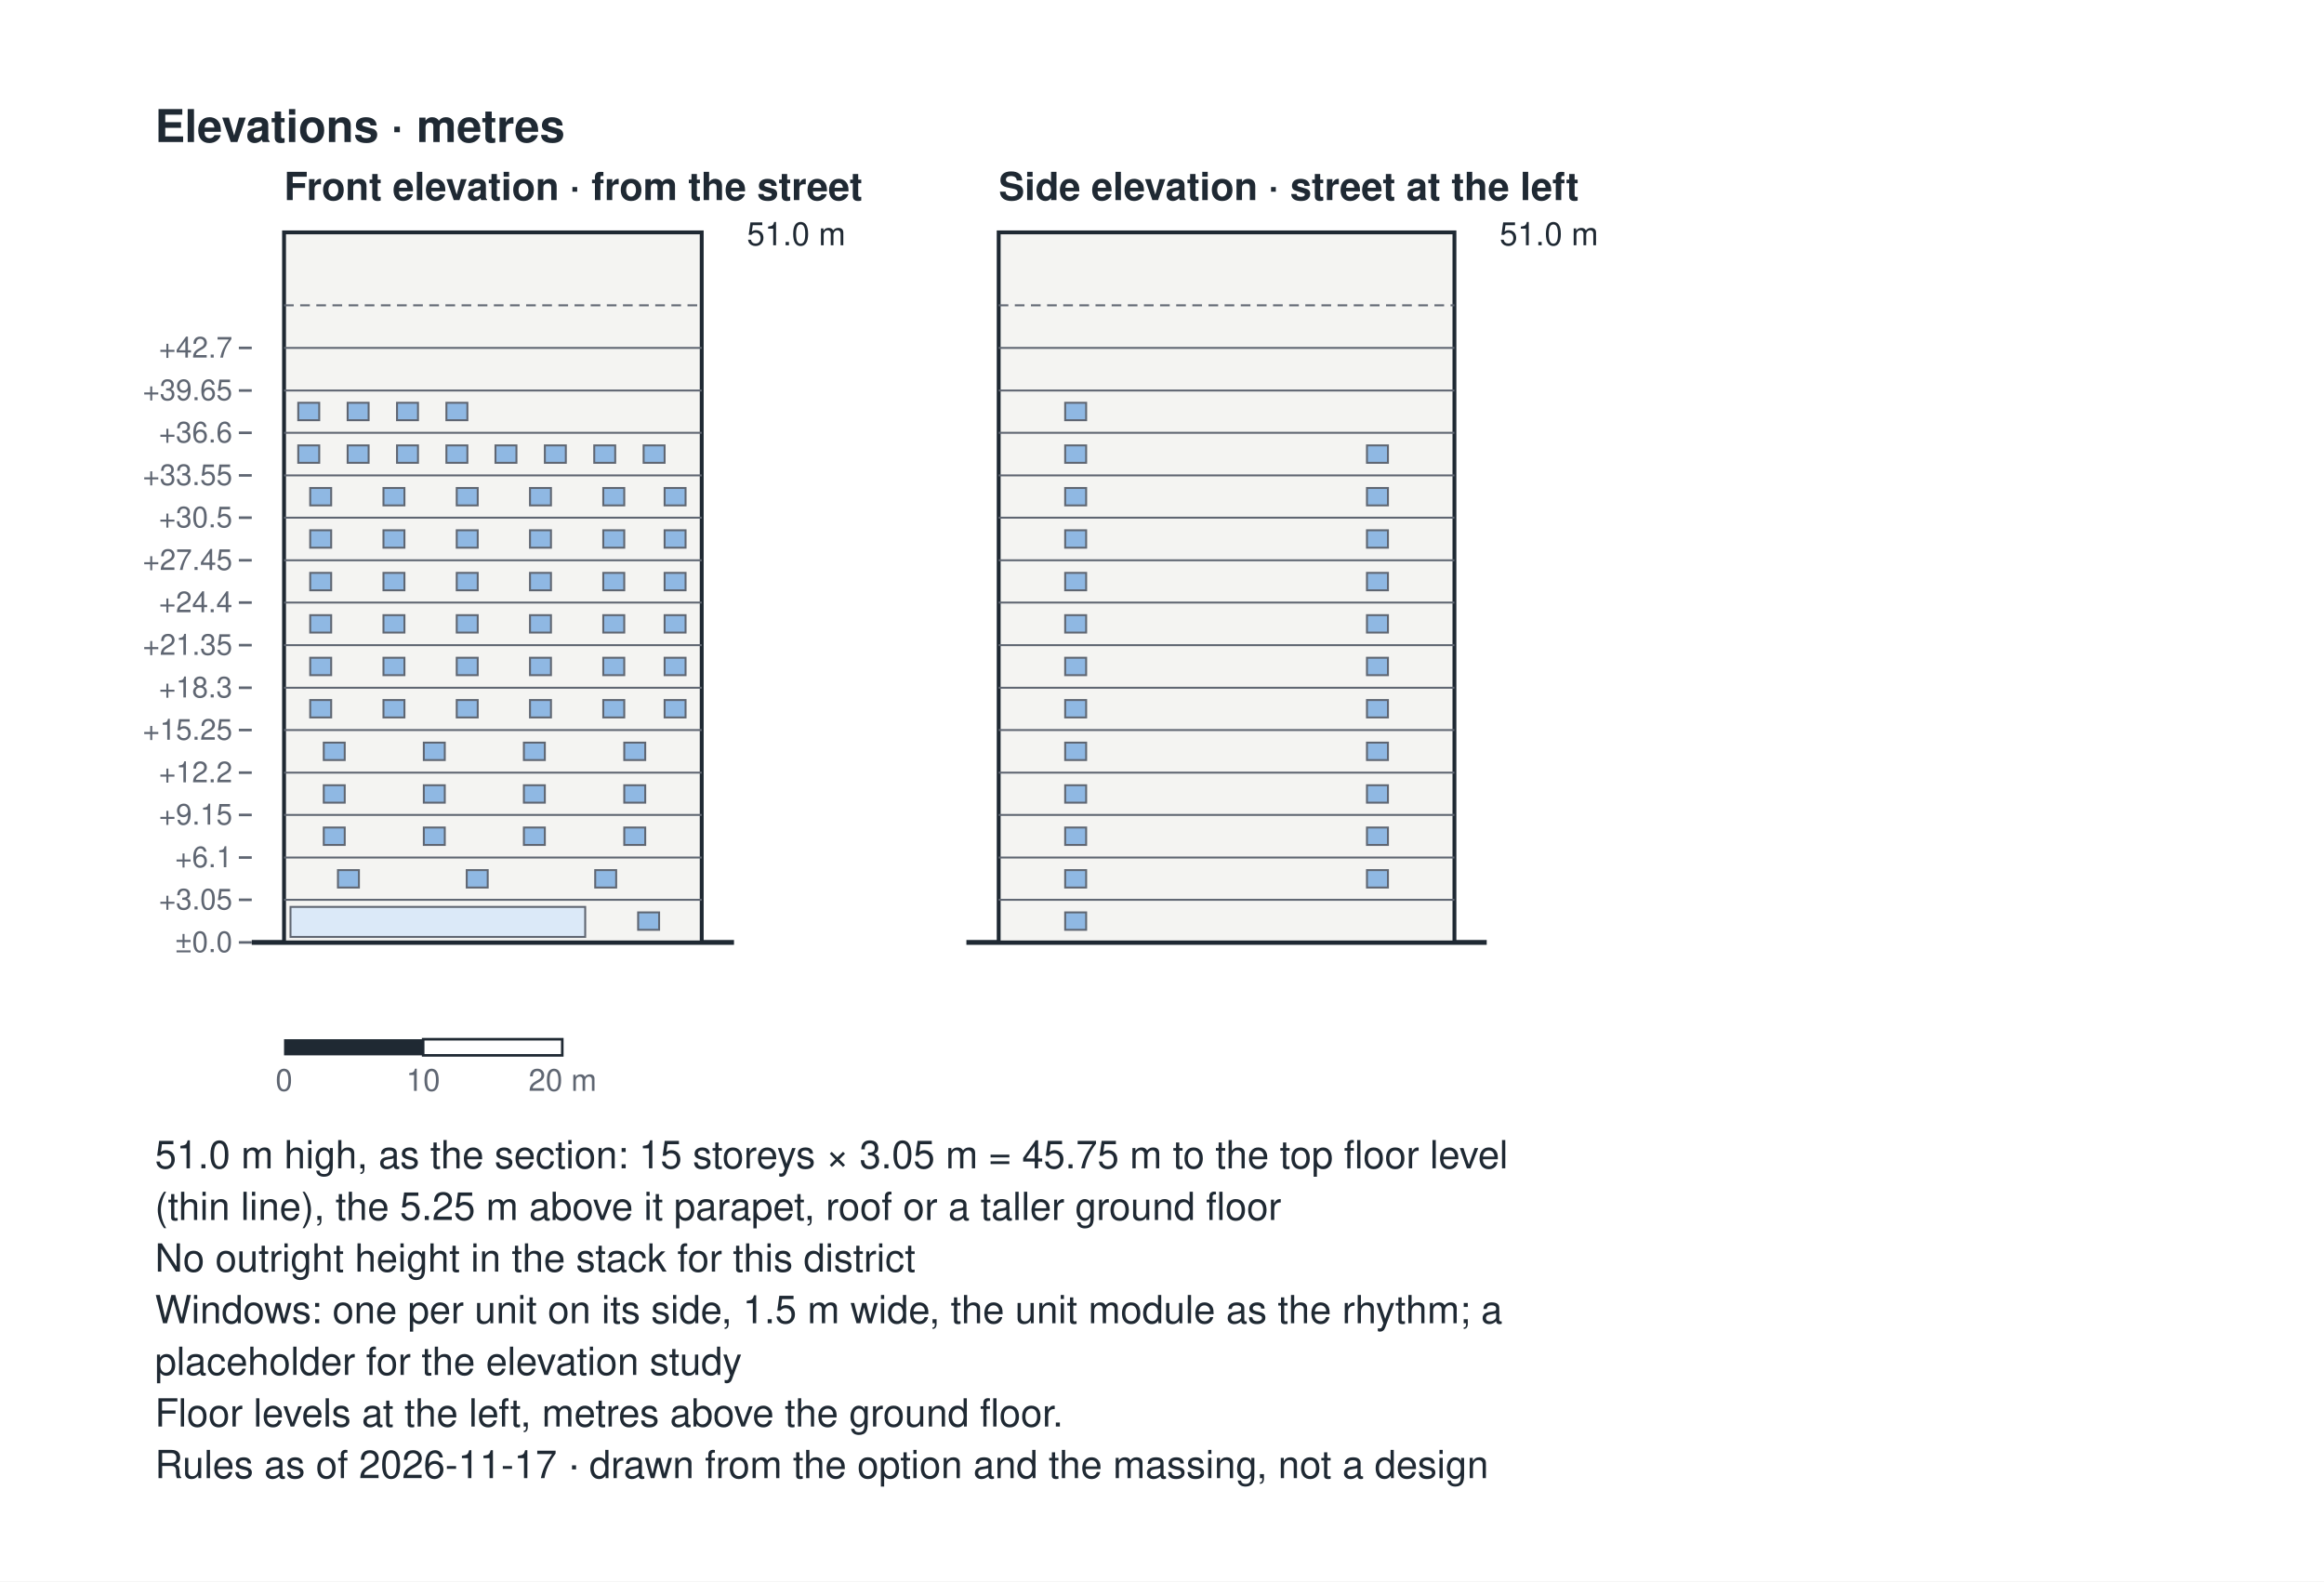
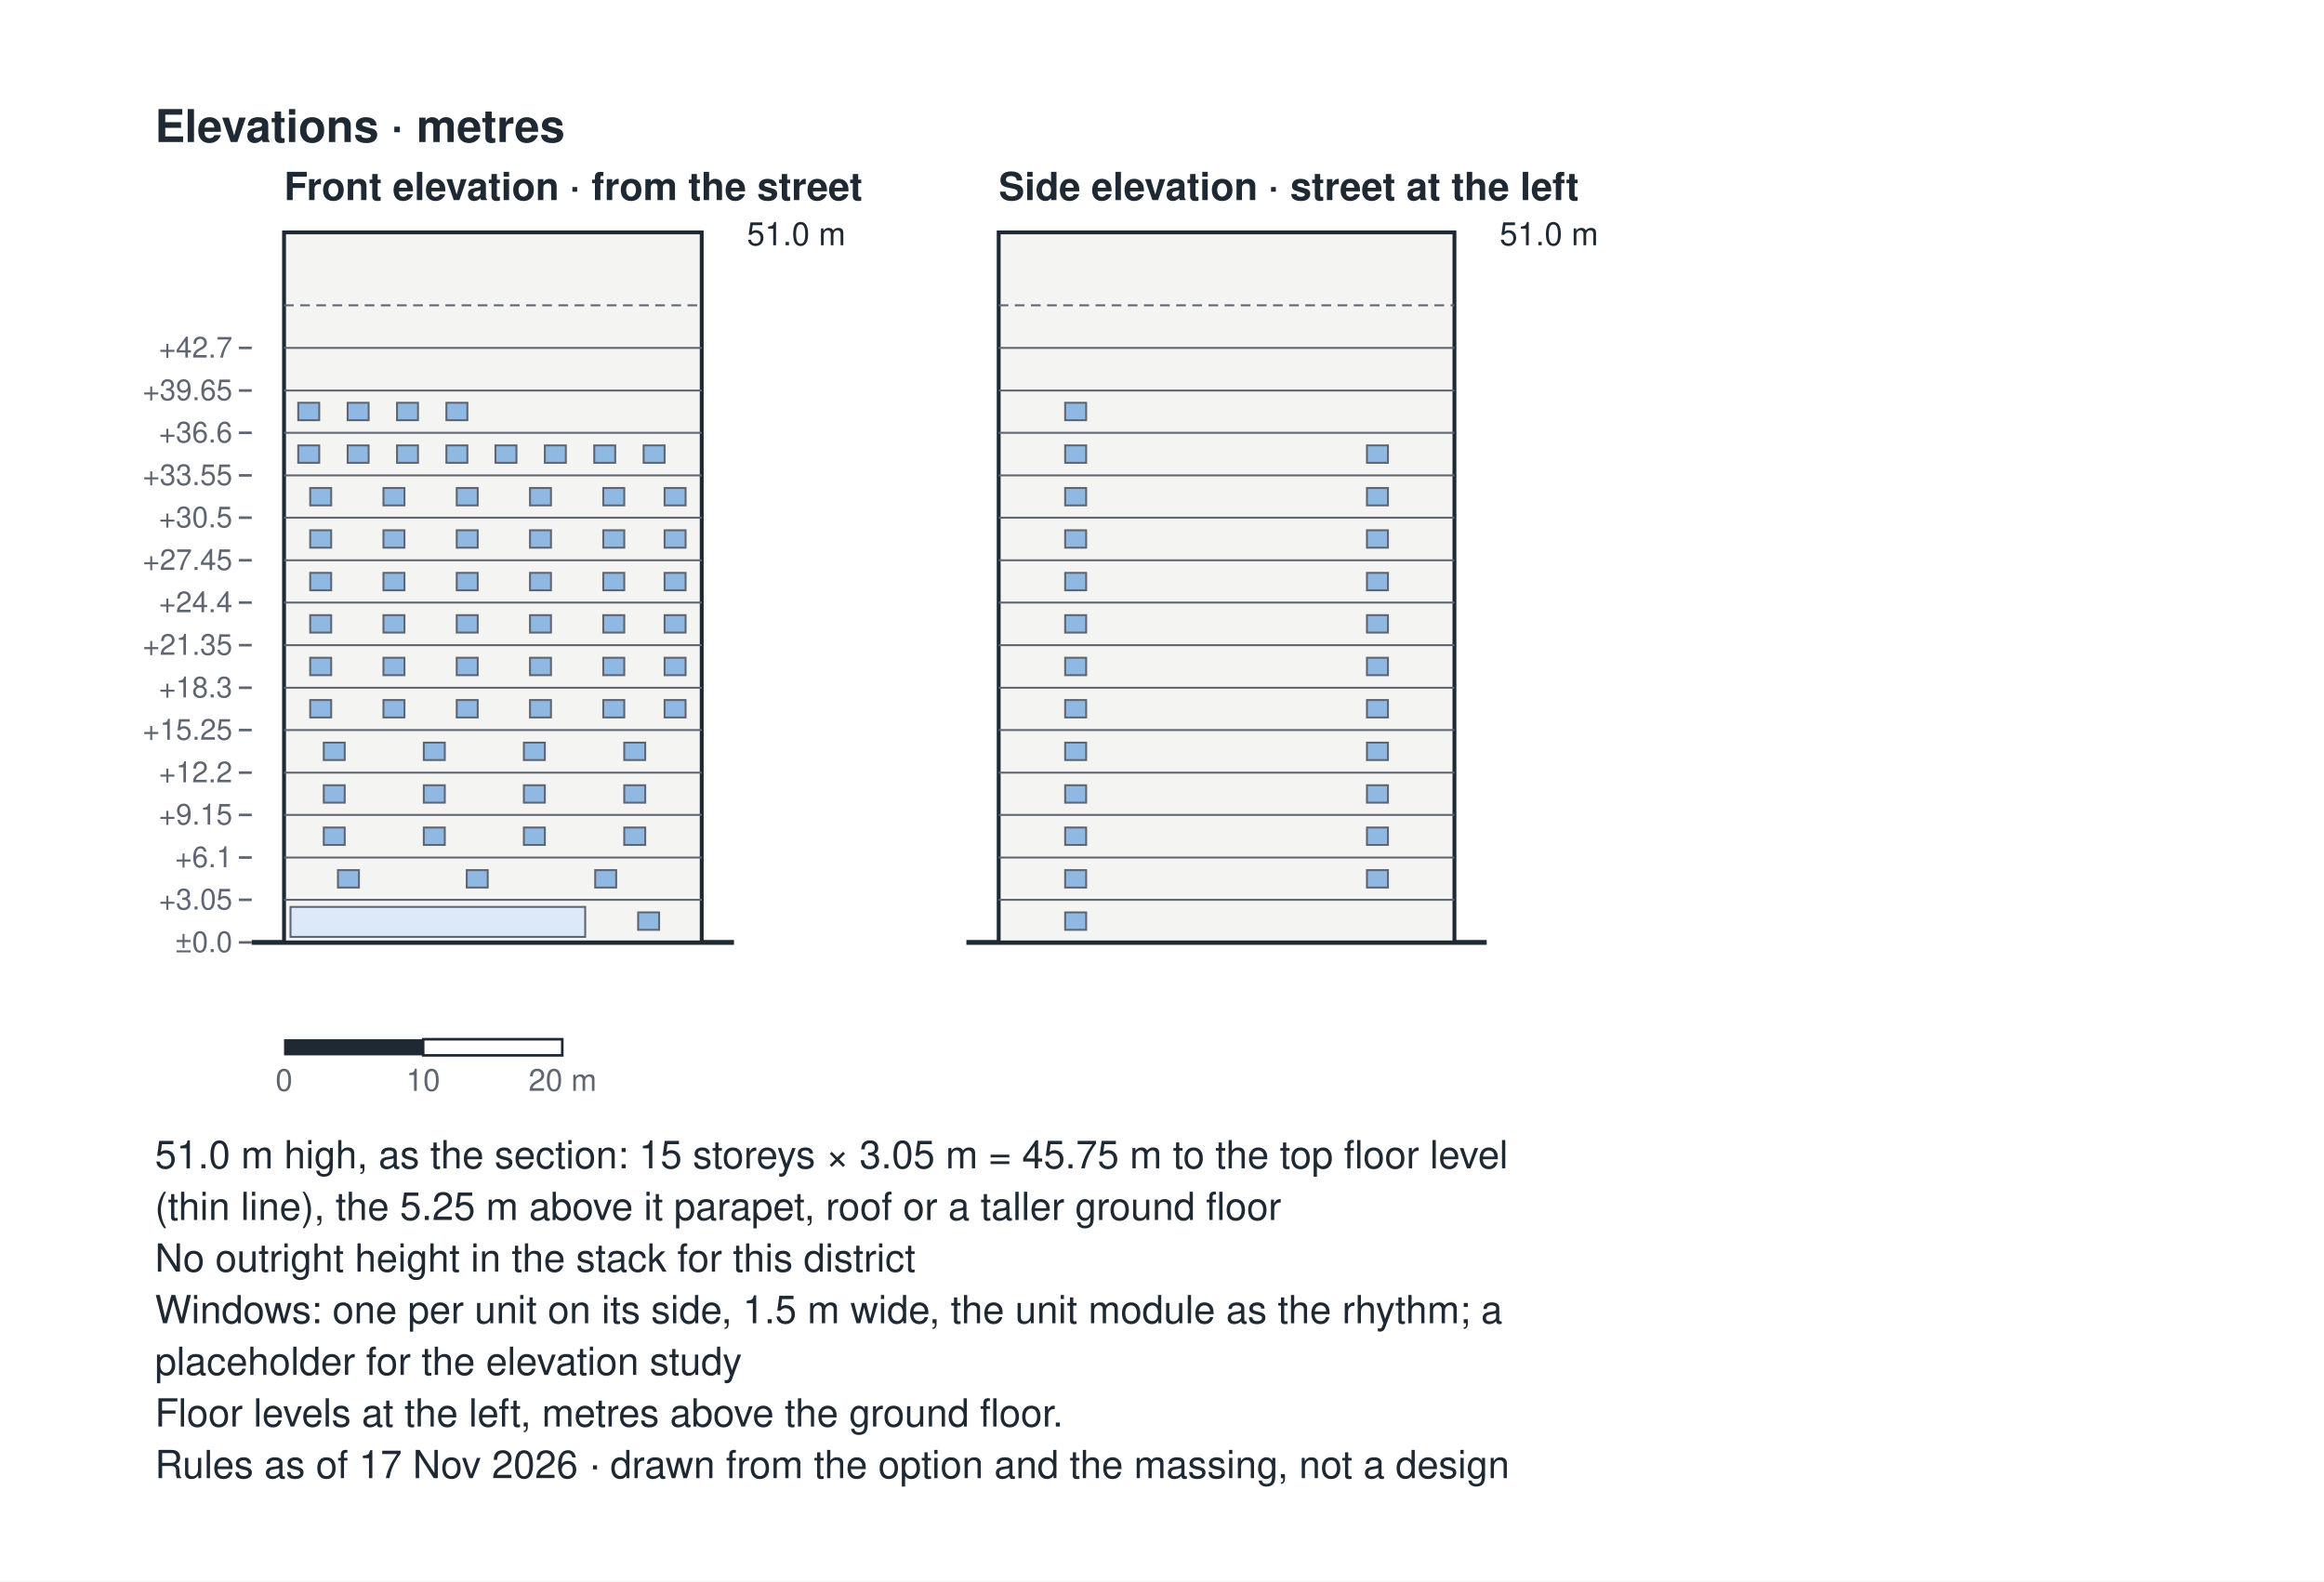
<svg xmlns="http://www.w3.org/2000/svg" width="720" height="490" viewBox="0 0 720 490" font-family="IBM Plex Sans, Helvetica, Arial, sans-serif" font-size="12" fill="#1f2933" role="img" aria-label="Preliminary elevations">
  <rect width="100%" height="100%" fill="#ffffff" />
  <text x="48" y="44" font-size="14" font-weight="600">Elevations · metres</text>
  <text x="88.0" y="62.0" font-size="12" font-weight="600">Front elevation · from the street</text>
  <line x1="78.0" y1="292.0" x2="227.4" y2="292.0" stroke="#1f2933" stroke-width="1.5" />
  <rect x="88.0" y="72.0" width="129.4" height="220.0" fill="#f4f4f2" stroke="#1f2933" stroke-width="1.2" />
  <line x1="88.0" y1="94.6" x2="217.4" y2="94.6" stroke="#5f6672" stroke-width="0.6" stroke-dasharray="3 2" />
  <rect x="90.0" y="281.0" width="91.3" height="9.3" fill="#dbe9f8" stroke="#5f6672" stroke-width="0.6" />
  <rect x="197.7" y="282.7" width="6.5" height="5.4" fill="#8fb8e3" stroke="#5f6672" stroke-width="0.6" />
  <line x1="88.0" y1="278.8" x2="217.4" y2="278.8" stroke="#5f6672" stroke-width="0.6" />
  <rect x="104.7" y="269.6" width="6.5" height="5.4" fill="#8fb8e3" stroke="#5f6672" stroke-width="0.6" />
  <rect x="144.6" y="269.6" width="6.5" height="5.4" fill="#8fb8e3" stroke="#5f6672" stroke-width="0.6" />
  <rect x="184.4" y="269.6" width="6.5" height="5.4" fill="#8fb8e3" stroke="#5f6672" stroke-width="0.6" />
  <line x1="88.0" y1="265.7" x2="217.4" y2="265.7" stroke="#5f6672" stroke-width="0.6" />
  <rect x="100.3" y="256.4" width="6.5" height="5.4" fill="#8fb8e3" stroke="#5f6672" stroke-width="0.6" />
  <rect x="131.3" y="256.4" width="6.5" height="5.4" fill="#8fb8e3" stroke="#5f6672" stroke-width="0.6" />
  <rect x="162.3" y="256.4" width="6.5" height="5.4" fill="#8fb8e3" stroke="#5f6672" stroke-width="0.6" />
  <rect x="193.4" y="256.4" width="6.5" height="5.4" fill="#8fb8e3" stroke="#5f6672" stroke-width="0.6" />
  <line x1="88.0" y1="252.5" x2="217.4" y2="252.5" stroke="#5f6672" stroke-width="0.6" />
  <rect x="100.3" y="243.3" width="6.5" height="5.4" fill="#8fb8e3" stroke="#5f6672" stroke-width="0.6" />
  <rect x="131.3" y="243.3" width="6.5" height="5.4" fill="#8fb8e3" stroke="#5f6672" stroke-width="0.6" />
  <rect x="162.3" y="243.3" width="6.5" height="5.4" fill="#8fb8e3" stroke="#5f6672" stroke-width="0.6" />
  <rect x="193.4" y="243.3" width="6.5" height="5.4" fill="#8fb8e3" stroke="#5f6672" stroke-width="0.6" />
  <line x1="88.0" y1="239.4" x2="217.4" y2="239.4" stroke="#5f6672" stroke-width="0.6" />
  <rect x="100.3" y="230.1" width="6.5" height="5.4" fill="#8fb8e3" stroke="#5f6672" stroke-width="0.6" />
  <rect x="131.3" y="230.1" width="6.5" height="5.4" fill="#8fb8e3" stroke="#5f6672" stroke-width="0.6" />
  <rect x="162.3" y="230.1" width="6.5" height="5.4" fill="#8fb8e3" stroke="#5f6672" stroke-width="0.6" />
  <rect x="193.4" y="230.1" width="6.5" height="5.4" fill="#8fb8e3" stroke="#5f6672" stroke-width="0.6" />
  <line x1="88.0" y1="226.2" x2="217.4" y2="226.2" stroke="#5f6672" stroke-width="0.6" />
  <rect x="96.1" y="216.9" width="6.5" height="5.4" fill="#8fb8e3" stroke="#5f6672" stroke-width="0.6" />
  <rect x="118.8" y="216.9" width="6.5" height="5.4" fill="#8fb8e3" stroke="#5f6672" stroke-width="0.6" />
  <rect x="141.5" y="216.9" width="6.5" height="5.4" fill="#8fb8e3" stroke="#5f6672" stroke-width="0.6" />
  <rect x="164.2" y="216.9" width="6.5" height="5.4" fill="#8fb8e3" stroke="#5f6672" stroke-width="0.6" />
  <rect x="186.9" y="216.9" width="6.5" height="5.4" fill="#8fb8e3" stroke="#5f6672" stroke-width="0.6" />
  <rect x="205.9" y="216.9" width="6.5" height="5.4" fill="#8fb8e3" stroke="#5f6672" stroke-width="0.6" />
  <line x1="88.0" y1="213.1" x2="217.4" y2="213.1" stroke="#5f6672" stroke-width="0.6" />
  <rect x="96.1" y="203.8" width="6.5" height="5.4" fill="#8fb8e3" stroke="#5f6672" stroke-width="0.6" />
  <rect x="118.8" y="203.8" width="6.5" height="5.4" fill="#8fb8e3" stroke="#5f6672" stroke-width="0.6" />
  <rect x="141.5" y="203.8" width="6.5" height="5.4" fill="#8fb8e3" stroke="#5f6672" stroke-width="0.6" />
  <rect x="164.2" y="203.8" width="6.5" height="5.4" fill="#8fb8e3" stroke="#5f6672" stroke-width="0.6" />
  <rect x="186.9" y="203.8" width="6.5" height="5.4" fill="#8fb8e3" stroke="#5f6672" stroke-width="0.6" />
  <rect x="205.9" y="203.8" width="6.5" height="5.4" fill="#8fb8e3" stroke="#5f6672" stroke-width="0.6" />
  <line x1="88.0" y1="199.9" x2="217.4" y2="199.9" stroke="#5f6672" stroke-width="0.6" />
  <rect x="96.1" y="190.6" width="6.5" height="5.4" fill="#8fb8e3" stroke="#5f6672" stroke-width="0.6" />
  <rect x="118.8" y="190.6" width="6.5" height="5.4" fill="#8fb8e3" stroke="#5f6672" stroke-width="0.6" />
  <rect x="141.5" y="190.6" width="6.5" height="5.4" fill="#8fb8e3" stroke="#5f6672" stroke-width="0.6" />
  <rect x="164.2" y="190.6" width="6.5" height="5.4" fill="#8fb8e3" stroke="#5f6672" stroke-width="0.6" />
  <rect x="186.9" y="190.6" width="6.5" height="5.4" fill="#8fb8e3" stroke="#5f6672" stroke-width="0.6" />
  <rect x="205.9" y="190.6" width="6.5" height="5.4" fill="#8fb8e3" stroke="#5f6672" stroke-width="0.6" />
  <line x1="88.0" y1="186.7" x2="217.4" y2="186.7" stroke="#5f6672" stroke-width="0.6" />
  <rect x="96.1" y="177.5" width="6.5" height="5.4" fill="#8fb8e3" stroke="#5f6672" stroke-width="0.6" />
  <rect x="118.8" y="177.5" width="6.5" height="5.4" fill="#8fb8e3" stroke="#5f6672" stroke-width="0.6" />
  <rect x="141.5" y="177.5" width="6.5" height="5.4" fill="#8fb8e3" stroke="#5f6672" stroke-width="0.6" />
  <rect x="164.2" y="177.5" width="6.5" height="5.4" fill="#8fb8e3" stroke="#5f6672" stroke-width="0.6" />
  <rect x="186.9" y="177.5" width="6.5" height="5.4" fill="#8fb8e3" stroke="#5f6672" stroke-width="0.6" />
  <rect x="205.9" y="177.5" width="6.5" height="5.4" fill="#8fb8e3" stroke="#5f6672" stroke-width="0.6" />
  <line x1="88.0" y1="173.6" x2="217.4" y2="173.6" stroke="#5f6672" stroke-width="0.6" />
  <rect x="96.1" y="164.3" width="6.5" height="5.4" fill="#8fb8e3" stroke="#5f6672" stroke-width="0.6" />
  <rect x="118.8" y="164.3" width="6.5" height="5.4" fill="#8fb8e3" stroke="#5f6672" stroke-width="0.6" />
  <rect x="141.5" y="164.3" width="6.5" height="5.4" fill="#8fb8e3" stroke="#5f6672" stroke-width="0.6" />
  <rect x="164.2" y="164.3" width="6.5" height="5.4" fill="#8fb8e3" stroke="#5f6672" stroke-width="0.6" />
  <rect x="186.9" y="164.3" width="6.5" height="5.4" fill="#8fb8e3" stroke="#5f6672" stroke-width="0.6" />
  <rect x="205.9" y="164.3" width="6.5" height="5.4" fill="#8fb8e3" stroke="#5f6672" stroke-width="0.6" />
  <line x1="88.0" y1="160.4" x2="217.4" y2="160.4" stroke="#5f6672" stroke-width="0.6" />
  <rect x="96.1" y="151.2" width="6.5" height="5.4" fill="#8fb8e3" stroke="#5f6672" stroke-width="0.6" />
  <rect x="118.8" y="151.2" width="6.5" height="5.4" fill="#8fb8e3" stroke="#5f6672" stroke-width="0.6" />
  <rect x="141.5" y="151.2" width="6.5" height="5.4" fill="#8fb8e3" stroke="#5f6672" stroke-width="0.6" />
  <rect x="164.2" y="151.2" width="6.5" height="5.4" fill="#8fb8e3" stroke="#5f6672" stroke-width="0.6" />
  <rect x="186.9" y="151.2" width="6.5" height="5.4" fill="#8fb8e3" stroke="#5f6672" stroke-width="0.6" />
  <rect x="205.9" y="151.2" width="6.5" height="5.4" fill="#8fb8e3" stroke="#5f6672" stroke-width="0.6" />
  <line x1="88.0" y1="147.3" x2="217.4" y2="147.3" stroke="#5f6672" stroke-width="0.6" />
  <rect x="92.4" y="138.0" width="6.5" height="5.4" fill="#8fb8e3" stroke="#5f6672" stroke-width="0.6" />
  <rect x="107.7" y="138.0" width="6.5" height="5.4" fill="#8fb8e3" stroke="#5f6672" stroke-width="0.6" />
  <rect x="123.0" y="138.0" width="6.5" height="5.4" fill="#8fb8e3" stroke="#5f6672" stroke-width="0.6" />
  <rect x="138.3" y="138.0" width="6.5" height="5.4" fill="#8fb8e3" stroke="#5f6672" stroke-width="0.6" />
  <rect x="153.5" y="138.0" width="6.5" height="5.4" fill="#8fb8e3" stroke="#5f6672" stroke-width="0.6" />
  <rect x="168.8" y="138.0" width="6.5" height="5.4" fill="#8fb8e3" stroke="#5f6672" stroke-width="0.6" />
  <rect x="184.1" y="138.0" width="6.5" height="5.4" fill="#8fb8e3" stroke="#5f6672" stroke-width="0.6" />
  <rect x="199.4" y="138.0" width="6.5" height="5.4" fill="#8fb8e3" stroke="#5f6672" stroke-width="0.6" />
  <line x1="88.0" y1="134.1" x2="217.4" y2="134.1" stroke="#5f6672" stroke-width="0.6" />
  <rect x="92.4" y="124.8" width="6.5" height="5.4" fill="#8fb8e3" stroke="#5f6672" stroke-width="0.6" />
  <rect x="107.7" y="124.8" width="6.5" height="5.4" fill="#8fb8e3" stroke="#5f6672" stroke-width="0.6" />
  <rect x="123.0" y="124.8" width="6.5" height="5.4" fill="#8fb8e3" stroke="#5f6672" stroke-width="0.6" />
  <rect x="138.3" y="124.8" width="6.5" height="5.4" fill="#8fb8e3" stroke="#5f6672" stroke-width="0.6" />
  <line x1="88.0" y1="121.0" x2="217.4" y2="121.0" stroke="#5f6672" stroke-width="0.6" />
  <line x1="88.0" y1="107.8" x2="217.4" y2="107.8" stroke="#5f6672" stroke-width="0.6" />
  <text x="231.4" y="76.0" font-size="10" fill="#1f2933">51.0 m</text>
  <text x="309.4" y="62.0" font-size="12" font-weight="600">Side elevation · street at the left</text>
  <line x1="299.4" y1="292.0" x2="460.6" y2="292.0" stroke="#1f2933" stroke-width="1.5" />
  <rect x="309.4" y="72.0" width="141.2" height="220.0" fill="#f4f4f2" stroke="#1f2933" stroke-width="1.2" />
  <line x1="309.4" y1="94.6" x2="450.6" y2="94.6" stroke="#5f6672" stroke-width="0.6" stroke-dasharray="3 2" />
  <rect x="330.0" y="282.7" width="6.5" height="5.4" fill="#8fb8e3" stroke="#5f6672" stroke-width="0.6" />
  <line x1="309.4" y1="278.8" x2="450.6" y2="278.8" stroke="#5f6672" stroke-width="0.6" />
  <rect x="330.0" y="269.6" width="6.5" height="5.4" fill="#8fb8e3" stroke="#5f6672" stroke-width="0.6" />
  <rect x="423.5" y="269.6" width="6.5" height="5.4" fill="#8fb8e3" stroke="#5f6672" stroke-width="0.6" />
  <line x1="309.4" y1="265.7" x2="450.6" y2="265.7" stroke="#5f6672" stroke-width="0.6" />
  <rect x="330.0" y="256.4" width="6.5" height="5.4" fill="#8fb8e3" stroke="#5f6672" stroke-width="0.6" />
  <rect x="423.5" y="256.4" width="6.5" height="5.4" fill="#8fb8e3" stroke="#5f6672" stroke-width="0.6" />
  <line x1="309.4" y1="252.5" x2="450.6" y2="252.5" stroke="#5f6672" stroke-width="0.6" />
  <rect x="330.0" y="243.3" width="6.5" height="5.4" fill="#8fb8e3" stroke="#5f6672" stroke-width="0.6" />
  <rect x="423.5" y="243.3" width="6.5" height="5.4" fill="#8fb8e3" stroke="#5f6672" stroke-width="0.6" />
  <line x1="309.4" y1="239.4" x2="450.6" y2="239.4" stroke="#5f6672" stroke-width="0.6" />
  <rect x="330.0" y="230.1" width="6.5" height="5.4" fill="#8fb8e3" stroke="#5f6672" stroke-width="0.6" />
  <rect x="423.5" y="230.1" width="6.5" height="5.4" fill="#8fb8e3" stroke="#5f6672" stroke-width="0.6" />
  <line x1="309.4" y1="226.2" x2="450.6" y2="226.2" stroke="#5f6672" stroke-width="0.6" />
  <rect x="330.0" y="216.9" width="6.5" height="5.4" fill="#8fb8e3" stroke="#5f6672" stroke-width="0.6" />
  <rect x="423.5" y="216.9" width="6.5" height="5.4" fill="#8fb8e3" stroke="#5f6672" stroke-width="0.6" />
  <line x1="309.4" y1="213.1" x2="450.6" y2="213.1" stroke="#5f6672" stroke-width="0.6" />
  <rect x="330.0" y="203.8" width="6.5" height="5.4" fill="#8fb8e3" stroke="#5f6672" stroke-width="0.6" />
  <rect x="423.5" y="203.8" width="6.5" height="5.4" fill="#8fb8e3" stroke="#5f6672" stroke-width="0.6" />
  <line x1="309.4" y1="199.9" x2="450.6" y2="199.9" stroke="#5f6672" stroke-width="0.6" />
  <rect x="330.0" y="190.6" width="6.5" height="5.4" fill="#8fb8e3" stroke="#5f6672" stroke-width="0.6" />
  <rect x="423.5" y="190.6" width="6.5" height="5.4" fill="#8fb8e3" stroke="#5f6672" stroke-width="0.6" />
  <line x1="309.4" y1="186.7" x2="450.6" y2="186.7" stroke="#5f6672" stroke-width="0.6" />
  <rect x="330.0" y="177.5" width="6.5" height="5.4" fill="#8fb8e3" stroke="#5f6672" stroke-width="0.6" />
  <rect x="423.5" y="177.5" width="6.5" height="5.4" fill="#8fb8e3" stroke="#5f6672" stroke-width="0.6" />
  <line x1="309.4" y1="173.6" x2="450.6" y2="173.6" stroke="#5f6672" stroke-width="0.6" />
  <rect x="330.0" y="164.3" width="6.5" height="5.4" fill="#8fb8e3" stroke="#5f6672" stroke-width="0.6" />
  <rect x="423.5" y="164.3" width="6.5" height="5.4" fill="#8fb8e3" stroke="#5f6672" stroke-width="0.6" />
  <line x1="309.4" y1="160.4" x2="450.6" y2="160.4" stroke="#5f6672" stroke-width="0.6" />
  <rect x="330.0" y="151.2" width="6.5" height="5.4" fill="#8fb8e3" stroke="#5f6672" stroke-width="0.6" />
  <rect x="423.5" y="151.2" width="6.5" height="5.4" fill="#8fb8e3" stroke="#5f6672" stroke-width="0.6" />
  <line x1="309.4" y1="147.3" x2="450.6" y2="147.3" stroke="#5f6672" stroke-width="0.6" />
  <rect x="330.0" y="138.0" width="6.5" height="5.4" fill="#8fb8e3" stroke="#5f6672" stroke-width="0.6" />
  <rect x="423.5" y="138.0" width="6.5" height="5.4" fill="#8fb8e3" stroke="#5f6672" stroke-width="0.6" />
  <line x1="309.4" y1="134.1" x2="450.6" y2="134.1" stroke="#5f6672" stroke-width="0.6" />
  <rect x="330.0" y="124.8" width="6.5" height="5.4" fill="#8fb8e3" stroke="#5f6672" stroke-width="0.6" />
  <line x1="309.4" y1="121.0" x2="450.6" y2="121.0" stroke="#5f6672" stroke-width="0.6" />
  <line x1="309.4" y1="107.8" x2="450.6" y2="107.8" stroke="#5f6672" stroke-width="0.6" />
  <text x="464.6" y="76.0" font-size="10" fill="#1f2933">51.0 m</text>
  <line x1="74.0" y1="292.0" x2="78.0" y2="292.0" stroke="#5f6672" stroke-width="0.8" />
  <text x="72.0" y="295.0" font-size="9" text-anchor="end" fill="#5f6672">±0.0</text>
  <line x1="74.0" y1="278.8" x2="78.0" y2="278.8" stroke="#5f6672" stroke-width="0.8" />
  <text x="72.0" y="281.8" font-size="9" text-anchor="end" fill="#5f6672">+3.05</text>
  <line x1="74.0" y1="265.7" x2="78.0" y2="265.7" stroke="#5f6672" stroke-width="0.8" />
  <text x="72.0" y="268.7" font-size="9" text-anchor="end" fill="#5f6672">+6.1</text>
  <line x1="74.0" y1="252.5" x2="78.0" y2="252.5" stroke="#5f6672" stroke-width="0.8" />
  <text x="72.0" y="255.5" font-size="9" text-anchor="end" fill="#5f6672">+9.15</text>
  <line x1="74.0" y1="239.4" x2="78.0" y2="239.4" stroke="#5f6672" stroke-width="0.8" />
  <text x="72.0" y="242.4" font-size="9" text-anchor="end" fill="#5f6672">+12.2</text>
  <line x1="74.0" y1="226.2" x2="78.0" y2="226.2" stroke="#5f6672" stroke-width="0.8" />
  <text x="72.0" y="229.2" font-size="9" text-anchor="end" fill="#5f6672">+15.25</text>
  <line x1="74.0" y1="213.1" x2="78.0" y2="213.1" stroke="#5f6672" stroke-width="0.8" />
  <text x="72.0" y="216.1" font-size="9" text-anchor="end" fill="#5f6672">+18.3</text>
  <line x1="74.0" y1="199.9" x2="78.0" y2="199.9" stroke="#5f6672" stroke-width="0.8" />
  <text x="72.0" y="202.9" font-size="9" text-anchor="end" fill="#5f6672">+21.35</text>
  <line x1="74.0" y1="186.7" x2="78.0" y2="186.7" stroke="#5f6672" stroke-width="0.8" />
  <text x="72.0" y="189.7" font-size="9" text-anchor="end" fill="#5f6672">+24.4</text>
  <line x1="74.0" y1="173.6" x2="78.0" y2="173.6" stroke="#5f6672" stroke-width="0.8" />
  <text x="72.0" y="176.6" font-size="9" text-anchor="end" fill="#5f6672">+27.45</text>
  <line x1="74.0" y1="160.4" x2="78.0" y2="160.4" stroke="#5f6672" stroke-width="0.8" />
  <text x="72.0" y="163.4" font-size="9" text-anchor="end" fill="#5f6672">+30.5</text>
  <line x1="74.0" y1="147.3" x2="78.0" y2="147.3" stroke="#5f6672" stroke-width="0.8" />
  <text x="72.0" y="150.3" font-size="9" text-anchor="end" fill="#5f6672">+33.55</text>
  <line x1="74.0" y1="134.1" x2="78.0" y2="134.1" stroke="#5f6672" stroke-width="0.8" />
  <text x="72.0" y="137.1" font-size="9" text-anchor="end" fill="#5f6672">+36.6</text>
  <line x1="74.0" y1="121.0" x2="78.0" y2="121.0" stroke="#5f6672" stroke-width="0.8" />
  <text x="72.0" y="124.0" font-size="9" text-anchor="end" fill="#5f6672">+39.65</text>
  <line x1="74.0" y1="107.8" x2="78.0" y2="107.8" stroke="#5f6672" stroke-width="0.8" />
  <text x="72.0" y="110.8" font-size="9" text-anchor="end" fill="#5f6672">+42.7</text>
  <rect x="88.0" y="322.0" width="43.1" height="5" fill="#1f2933" />
  <rect x="131.1" y="322.0" width="43.1" height="5" fill="#ffffff" stroke="#1f2933" stroke-width="0.8" />
  <text x="88.0" y="338.0" font-size="9.5" text-anchor="middle" fill="#5f6672">0</text>
  <text x="131.1" y="338.0" font-size="9.5" text-anchor="middle" fill="#5f6672">10</text>
  <text x="174.3" y="338.0" font-size="9.5" text-anchor="middle" fill="#5f6672">20 m</text>
  <text x="48.0" y="362.0" font-size="12" fill="#1f2933">51.0 m high, as the section: 15 storeys × 3.05 m = 45.75 m to the top floor level</text>
  <text x="48.0" y="378.0" font-size="12" fill="#1f2933">(thin line), the 5.25 m above it parapet, roof or a taller ground floor</text>
  <text x="48.0" y="394.0" font-size="12" fill="#1f2933">No outright height in the stack for this district</text>
  <text x="48.0" y="410.0" font-size="12" fill="#1f2933">Windows: one per unit on its side, 1.5 m wide, the unit module as the rhythm; a</text>
  <text x="48.0" y="426.0" font-size="12" fill="#1f2933">placeholder for the elevation study</text>
  <text x="48.0" y="442.0" font-size="12" fill="#1f2933">Floor levels at the left, metres above the ground floor.</text>
-   <text x="48.0" y="458.0" font-size="12" fill="#1f2933">Rules as of 2026-11-17 · drawn from the option and the massing, not a design</text>
+   <text x="48.0" y="458.0" font-size="12" fill="#1f2933">Rules as of 17 Nov 2026 · drawn from the option and the massing, not a design</text>
</svg>
